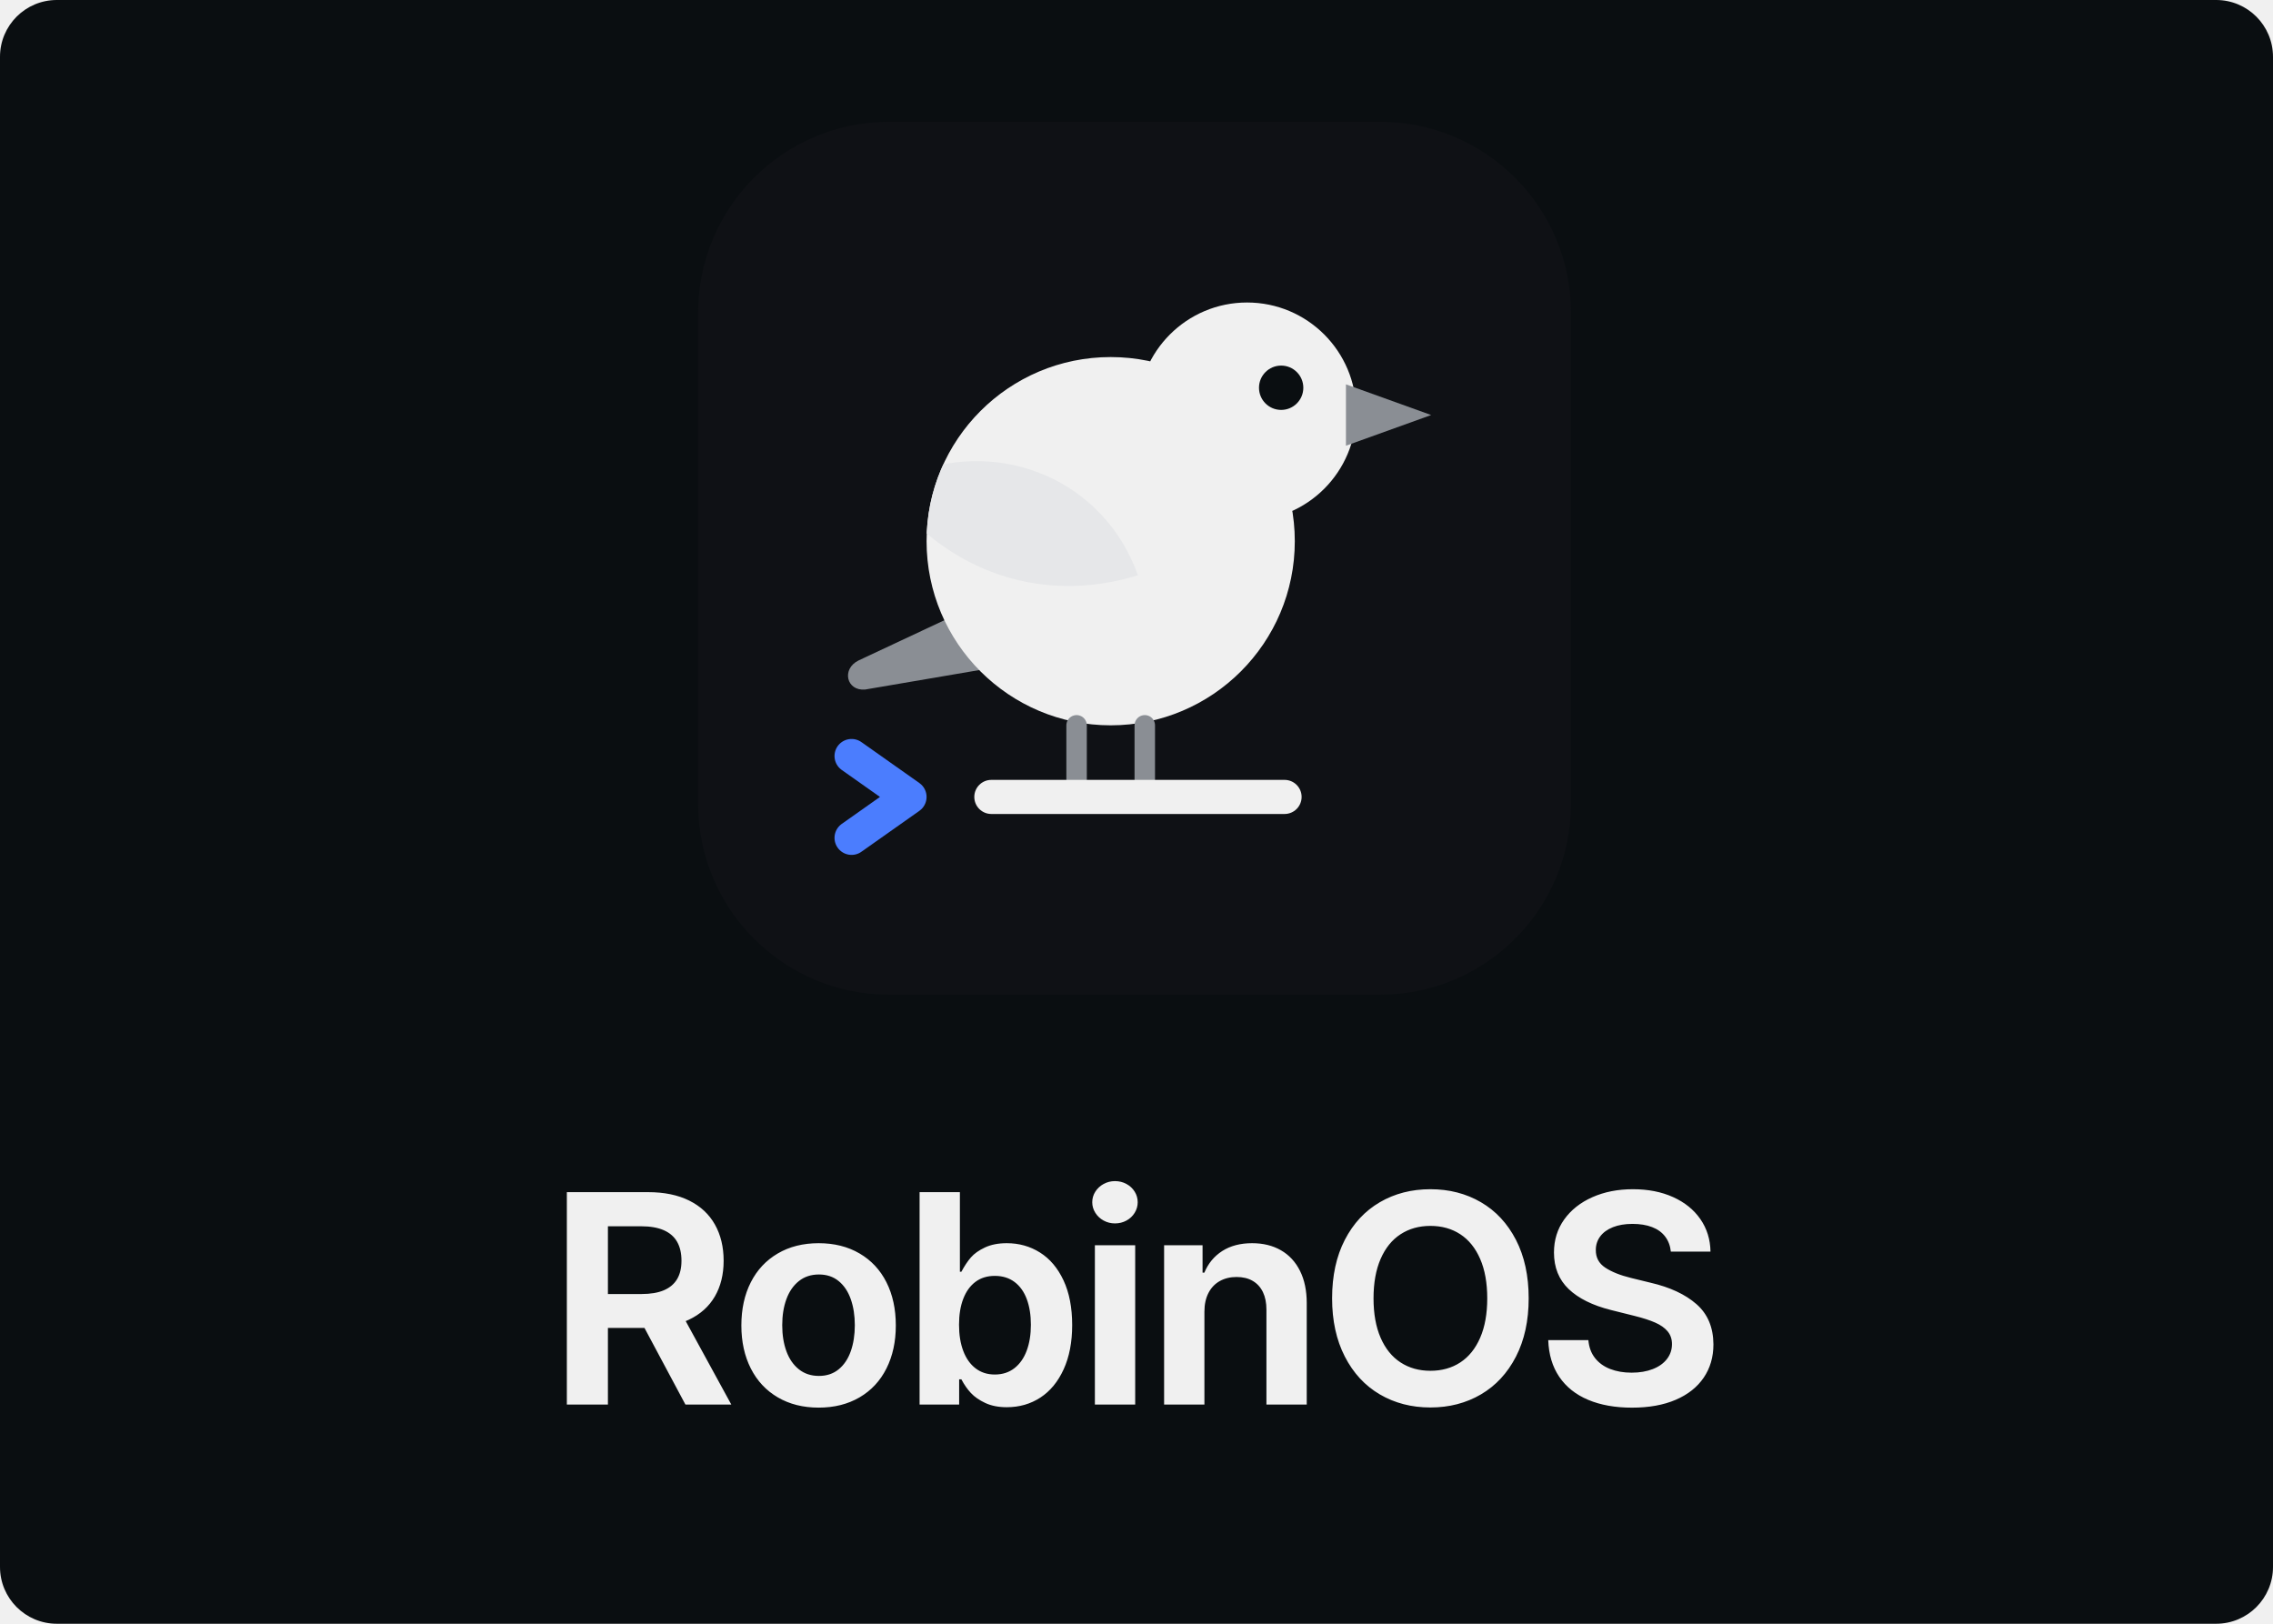
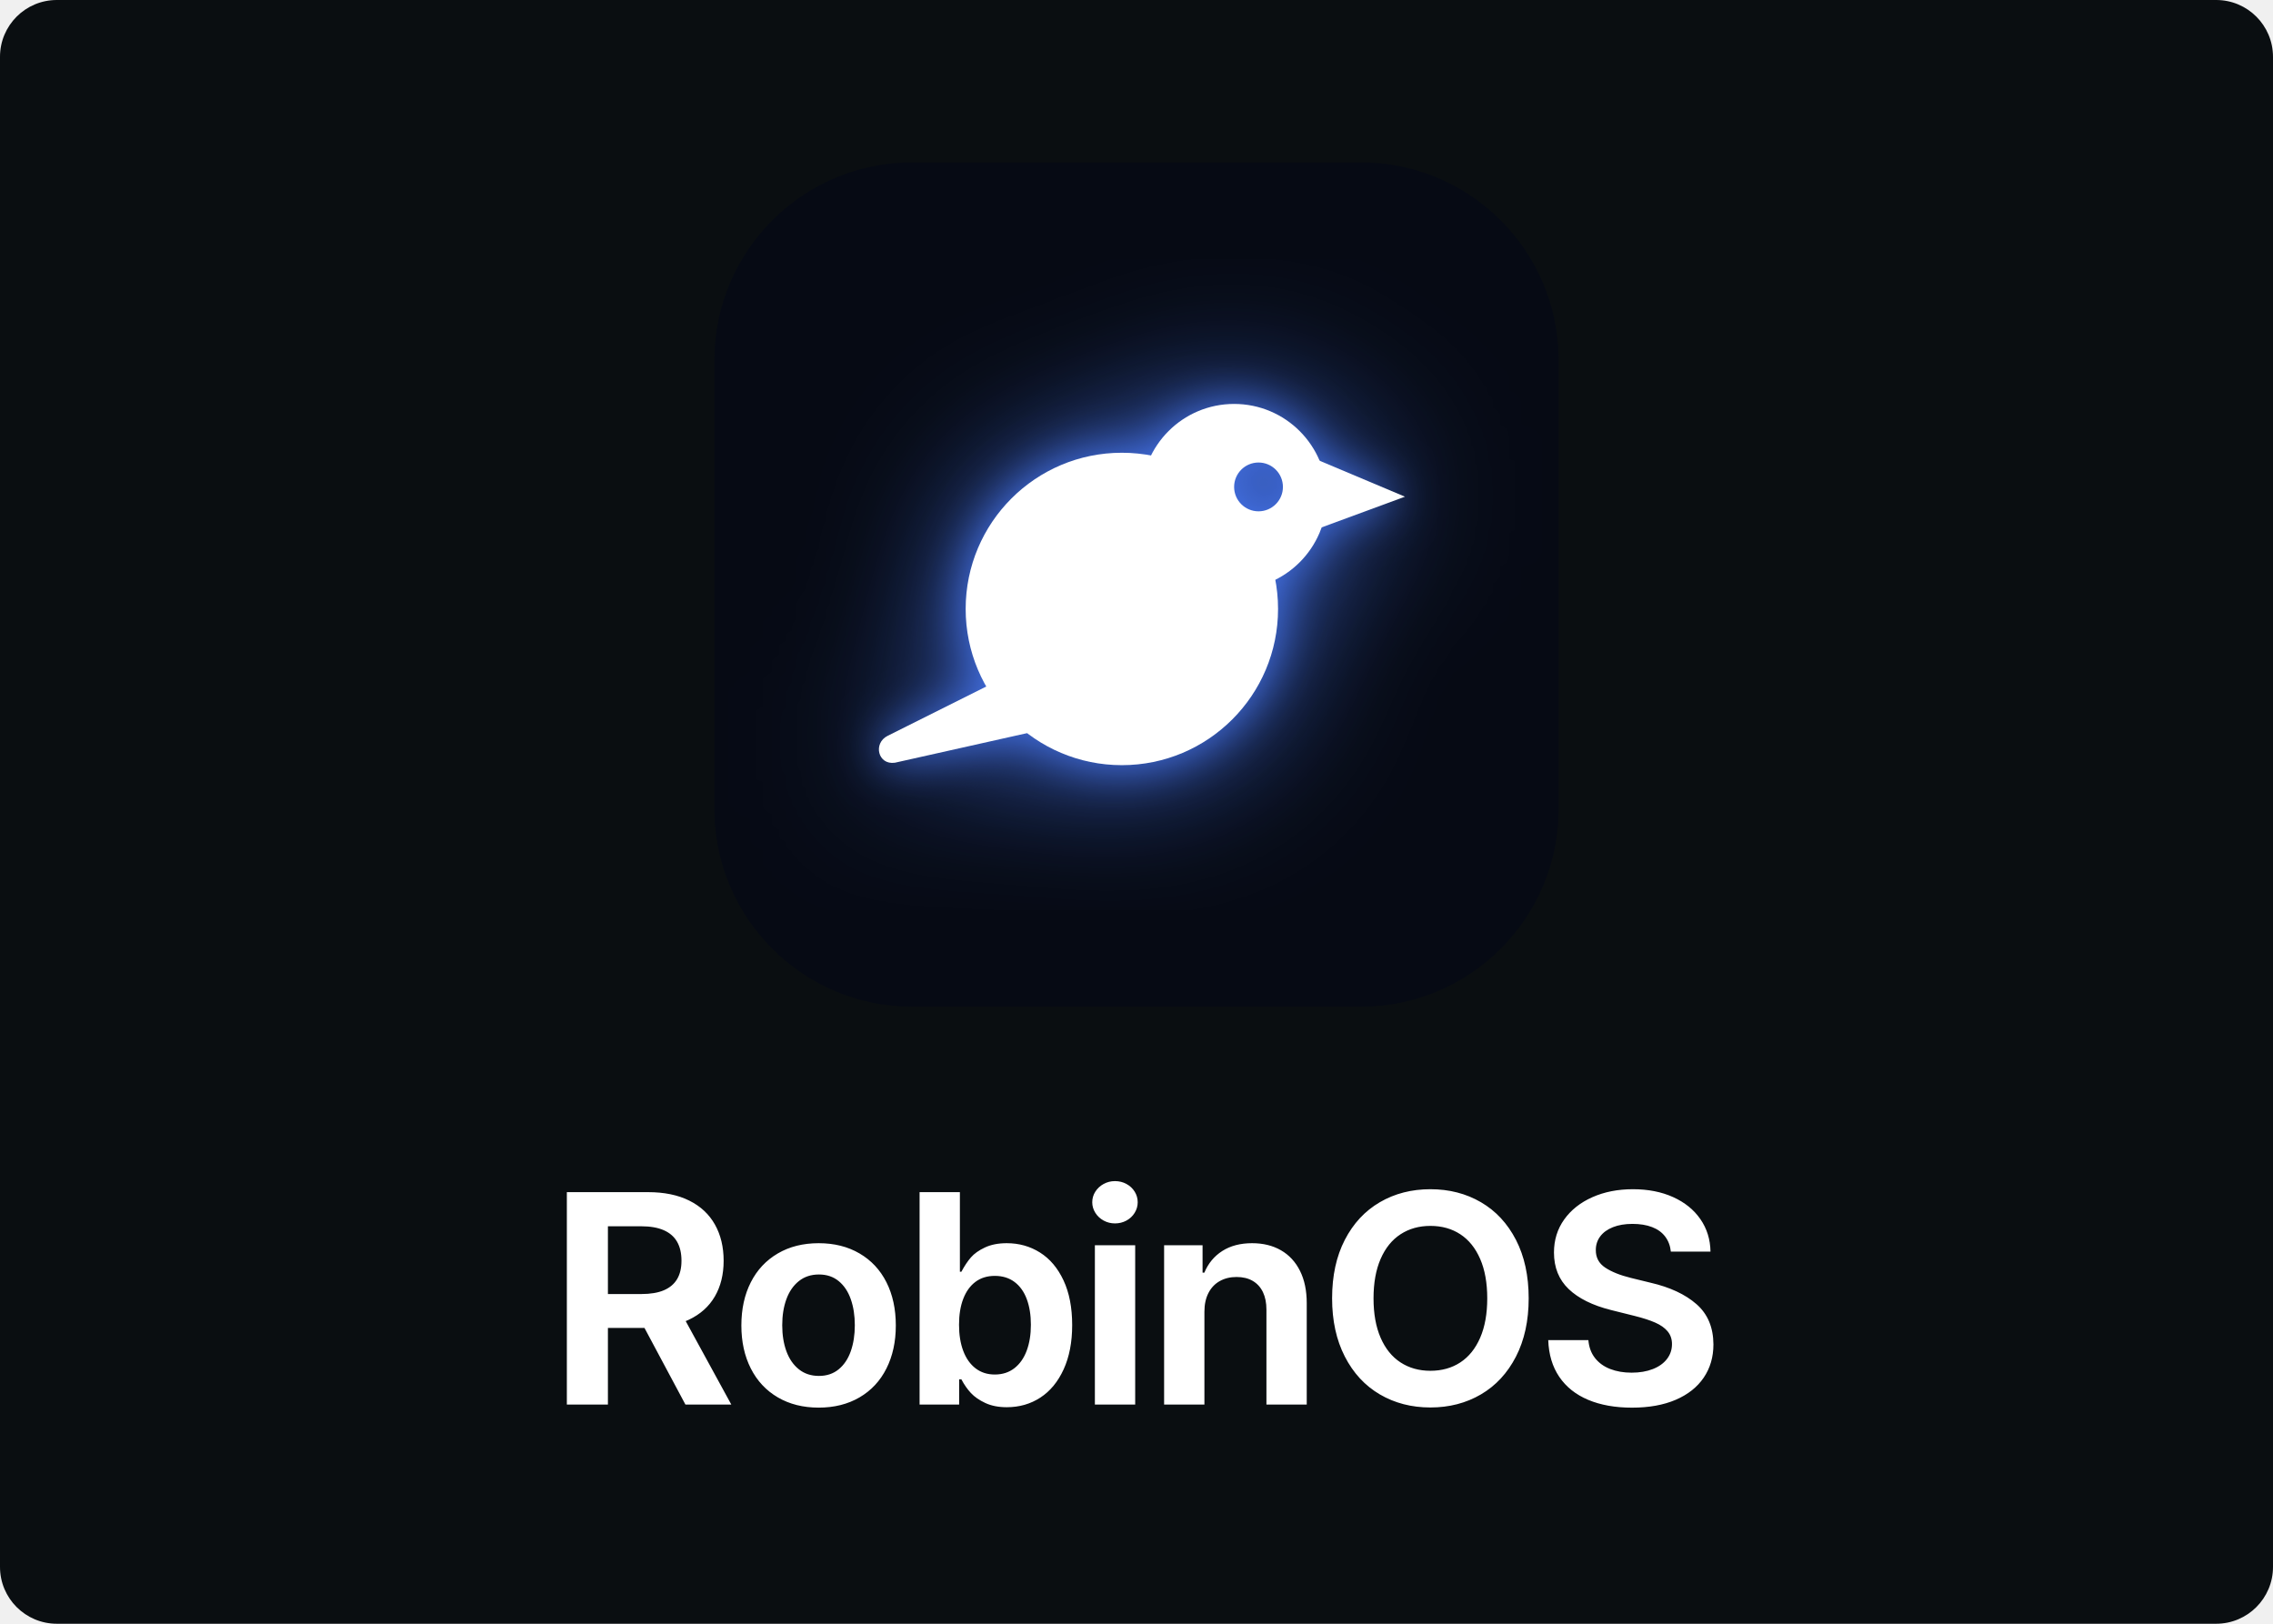
<svg xmlns="http://www.w3.org/2000/svg" viewBox="0 0 560 400" role="img" aria-labelledby="title desc">
  <rect width="560" height="400" rx="14" fill="#0A0E11" />
-   <g transform="translate(172.0 30) scale(0.84)">
-     <rect width="256" height="256" rx="56" fill="#0F1115" />
-     <g transform="translate(-3 -7)">
-       <defs>
-         <clipPath id="robinos-logo-bird">
-           <circle cx="124" cy="130" r="54" />
-           <circle cx="164" cy="92" r="32" />
-         </clipPath>
-       </defs>
-       <path d="M82 150 L50 165 C45 167.5 46.5 174 52 173.5 L96 166 Z" fill="#8A8E94" />
-       <g clip-path="url(#robinos-logo-bird)">
-         <rect width="256" height="256" fill="#F0F0F0" />
-         <path d="M66 110 C 92 100, 122 112, 132 140 C 106 148, 82 140, 66 124 Z" fill="#E6E7E9" />
+   <g transform="translate(176.0 40) scale(0.8125)">
+     <defs>
+       <clipPath id="robinos-logo-tile">
+         <rect width="256" height="256" rx="60" />
+       </clipPath>
+       <filter id="robinos-logo-glow" x="-40%" y="-40%" width="180%" height="180%" color-interpolation-filters="sRGB">
+         <feGaussianBlur in="SourceAlpha" stdDeviation="22" result="wide" />
+         <feGaussianBlur in="SourceAlpha" stdDeviation="7" result="near" />
+         <feMerge result="blur">
+           <feMergeNode in="wide" />
+           <feMergeNode in="near" />
+         </feMerge>
+         <feFlood flood-color="#4B7DFE" flood-opacity="0.9" />
+         <feComposite operator="in" in2="blur" result="glow" />
+         <feMerge>
+           <feMergeNode in="glow" />
+           <feMergeNode in="SourceGraphic" />
+         </feMerge>
+       </filter>
+     </defs>
+     <rect width="256" height="256" rx="60" fill="#060A14" />
+     <g clip-path="url(#robinos-logo-tile)">
+       <g filter="url(#robinos-logo-glow)">
+         <g transform="translate(33.28 33.28) scale(0.74)">
+           <mask id="robinos-logo-eye">
+             <rect width="256" height="256" fill="#FFFFFF" />
+             <circle cx="178" cy="88" r="10" fill="#000000" />
+           </mask>
+           <g fill="#FFFFFF" mask="url(#robinos-logo-eye)">
+             <circle cx="122" cy="138" r="64" />
+             <circle cx="168" cy="92" r="38" />
+             <path d="M200 76 L238 92 L200 106 Z" />
+             <path d="M78 164 L26 190 C20 193 22 202 29 201 L96 186 Z" />
+           </g>
+         </g>
      </g>
-       <path d="M193 84 L218 93 L193 102 Z" fill="#8A8E94" />
-       <circle cx="174" cy="85" r="6.5" fill="#0A0E11" />
-       <path d="M114 184 V203 M134 184 V203" stroke="#8A8E94" stroke-width="6" stroke-linecap="round" />
-       <path d="M48 193 L65 205 L48 217" fill="none" stroke="#4B7DFE" stroke-width="10" stroke-linecap="round" stroke-linejoin="round" />
-       <rect x="84" y="200" width="96" height="10" rx="5" fill="#F0F0F0" />
    </g>
  </g>
  <g transform="translate(135.0 346)">
-     <path d="M4.656 -52.32H24.683Q30.613 -52.32 34.794 -50.246Q38.976 -48.171 41.129 -44.351Q43.283 -40.531 43.283 -35.421Q43.283 -30.349 41.112 -26.618Q38.942 -22.888 34.692 -20.881Q30.443 -18.875 24.483 -18.875H10.549V-27.221H23.001Q26.404 -27.221 28.578 -28.158Q30.751 -29.094 31.824 -30.907Q32.897 -32.719 32.897 -35.421Q32.897 -38.196 31.824 -40.082Q30.751 -41.969 28.542 -42.942Q26.332 -43.914 22.963 -43.914H14.773V0.0H4.656ZM45.17 0.0H33.867L21.186 -23.725H32.204ZM47.651 -19.474Q47.651 -25.544 49.977 -30.116Q52.302 -34.688 56.624 -37.217Q60.945 -39.746 66.698 -39.746Q72.45 -39.746 76.77 -37.217Q81.09 -34.688 83.396 -30.116Q85.702 -25.544 85.702 -19.474Q85.702 -13.475 83.396 -8.887Q81.09 -4.298 76.77 -1.768Q72.45 0.761 66.698 0.761Q60.945 0.761 56.624 -1.768Q52.302 -4.298 49.977 -8.887Q47.651 -13.475 47.651 -19.474ZM75.602 -19.542Q75.602 -23.111 74.61 -25.943Q73.618 -28.775 71.63 -30.407Q69.642 -32.038 66.766 -32.038Q63.856 -32.038 61.815 -30.407Q59.774 -28.775 58.746 -25.96Q57.718 -23.145 57.718 -19.542Q57.718 -15.938 58.746 -13.125Q59.774 -10.312 61.815 -8.681Q63.856 -7.049 66.766 -7.049Q69.642 -7.049 71.63 -8.681Q73.618 -10.312 74.61 -13.142Q75.602 -15.972 75.602 -19.542ZM91.559 -52.32H101.489V-32.719H101.858Q102.997 -34.852 104.209 -36.247Q105.421 -37.642 107.664 -38.694Q109.906 -39.746 113.034 -39.746Q117.573 -39.746 121.23 -37.442Q124.888 -35.139 127.02 -30.584Q129.152 -26.029 129.152 -19.58Q129.152 -13.271 127.054 -8.68Q124.956 -4.089 121.318 -1.715Q117.679 0.659 113.038 0.659Q109.982 0.659 107.757 -0.378Q105.532 -1.415 104.207 -2.835Q102.882 -4.255 101.858 -6.203H101.306V0.0H91.559ZM110.087 -7.394Q112.917 -7.394 114.92 -8.953Q116.923 -10.513 117.951 -13.276Q118.979 -16.04 118.979 -19.656Q118.979 -23.234 117.97 -25.96Q116.961 -28.685 114.958 -30.189Q112.955 -31.693 110.087 -31.693Q107.296 -31.693 105.331 -30.228Q103.367 -28.762 102.321 -26.055Q101.276 -23.349 101.276 -19.656Q101.276 -15.964 102.321 -13.2Q103.367 -10.436 105.35 -8.915Q107.334 -7.394 110.087 -7.394ZM134.746 -39.24H144.677V0.0H134.746ZM134.097 -49.829Q134.097 -51.258 134.863 -52.453Q135.628 -53.648 136.913 -54.344Q138.197 -55.039 139.694 -55.039Q141.23 -55.039 142.514 -54.344Q143.799 -53.648 144.547 -52.453Q145.296 -51.258 145.296 -49.829Q145.296 -48.438 144.547 -47.224Q143.799 -46.01 142.514 -45.315Q141.23 -44.619 139.694 -44.619Q138.197 -44.619 136.913 -45.315Q135.628 -46.01 134.863 -47.224Q134.097 -48.438 134.097 -49.829ZM161.733 0.0H151.802V-39.24H161.277V-32.484H161.715Q163.13 -35.902 166.136 -37.824Q169.142 -39.746 173.478 -39.746Q177.559 -39.746 180.59 -38.001Q183.621 -36.256 185.281 -32.931Q186.941 -29.607 186.941 -25V0.0H177.011V-23.373Q177.011 -25.897 176.151 -27.69Q175.29 -29.483 173.644 -30.452Q171.997 -31.421 169.656 -31.421Q167.311 -31.421 165.514 -30.414Q163.717 -29.407 162.725 -27.48Q161.733 -25.553 161.733 -22.877ZM217.405 0.723Q210.446 0.723 204.951 -2.497Q199.456 -5.717 196.323 -11.824Q193.19 -17.93 193.19 -26.16Q193.19 -34.497 196.323 -40.567Q199.456 -46.637 204.951 -49.84Q210.446 -53.043 217.405 -53.043Q224.365 -53.043 229.86 -49.84Q235.354 -46.637 238.488 -40.567Q241.621 -34.497 241.621 -26.16Q241.621 -17.896 238.488 -11.807Q235.354 -5.717 229.86 -2.497Q224.365 0.723 217.405 0.723ZM217.405 -44.007Q213.215 -44.007 210.05 -41.944Q206.885 -39.881 205.141 -35.866Q203.397 -31.85 203.397 -26.16Q203.397 -20.47 205.141 -16.455Q206.885 -12.439 210.05 -10.376Q213.215 -8.313 217.405 -8.313Q221.634 -8.313 224.78 -10.376Q227.926 -12.439 229.67 -16.455Q231.414 -20.47 231.414 -26.16Q231.414 -31.85 229.67 -35.866Q227.926 -39.881 224.78 -41.944Q221.634 -44.007 217.405 -44.007ZM267.198 -44.501Q264.415 -44.501 262.376 -43.689Q260.337 -42.878 259.249 -41.421Q258.162 -39.964 258.162 -38.083Q258.128 -35.287 260.477 -33.73Q262.826 -32.173 266.813 -31.191L271.607 -30.019Q278.803 -28.365 282.953 -24.738Q287.104 -21.111 287.138 -14.816Q287.138 -10.143 284.744 -6.623Q282.35 -3.103 277.846 -1.167Q273.342 0.769 267.075 0.769Q260.863 0.769 256.282 -1.157Q251.7 -3.083 249.164 -6.814Q246.628 -10.545 246.441 -15.87H256.328Q256.549 -13.256 257.957 -11.46Q259.366 -9.664 261.699 -8.757Q264.032 -7.85 266.973 -7.85Q269.938 -7.85 272.199 -8.733Q274.459 -9.617 275.693 -11.222Q276.927 -12.828 276.927 -14.892Q276.927 -16.732 275.862 -18.017Q274.798 -19.302 272.816 -20.177Q270.833 -21.053 267.751 -21.822L261.899 -23.283Q255.093 -24.992 251.473 -28.452Q247.853 -31.913 247.853 -37.453Q247.853 -42.061 250.374 -45.59Q252.895 -49.119 257.319 -51.081Q261.742 -53.043 267.312 -53.043Q272.912 -53.043 277.211 -51.1Q281.509 -49.157 283.924 -45.673Q286.339 -42.188 286.415 -37.668H276.647Q276.426 -39.823 275.249 -41.376Q274.073 -42.929 272.021 -43.715Q269.968 -44.501 267.198 -44.501Z" fill="#F0F0F0" />
+     <path d="M4.656 -52.32H24.683Q30.613 -52.32 34.794 -50.246Q38.976 -48.171 41.129 -44.351Q43.283 -40.531 43.283 -35.421Q43.283 -30.349 41.112 -26.618Q38.942 -22.888 34.692 -20.881Q30.443 -18.875 24.483 -18.875H10.549V-27.221H23.001Q26.404 -27.221 28.578 -28.158Q30.751 -29.094 31.824 -30.907Q32.897 -32.719 32.897 -35.421Q32.897 -38.196 31.824 -40.082Q30.751 -41.969 28.542 -42.942Q26.332 -43.914 22.963 -43.914H14.773V0.0H4.656ZM45.17 0.0H33.867L21.186 -23.725H32.204ZM47.651 -19.474Q47.651 -25.544 49.977 -30.116Q52.302 -34.688 56.624 -37.217Q60.945 -39.746 66.698 -39.746Q72.45 -39.746 76.77 -37.217Q81.09 -34.688 83.396 -30.116Q85.702 -25.544 85.702 -19.474Q85.702 -13.475 83.396 -8.887Q81.09 -4.298 76.77 -1.768Q72.45 0.761 66.698 0.761Q60.945 0.761 56.624 -1.768Q52.302 -4.298 49.977 -8.887Q47.651 -13.475 47.651 -19.474ZM75.602 -19.542Q75.602 -23.111 74.61 -25.943Q73.618 -28.775 71.63 -30.407Q69.642 -32.038 66.766 -32.038Q63.856 -32.038 61.815 -30.407Q59.774 -28.775 58.746 -25.96Q57.718 -23.145 57.718 -19.542Q57.718 -15.938 58.746 -13.125Q59.774 -10.312 61.815 -8.681Q63.856 -7.049 66.766 -7.049Q69.642 -7.049 71.63 -8.681Q73.618 -10.312 74.61 -13.142Q75.602 -15.972 75.602 -19.542ZM91.559 -52.32H101.489V-32.719H101.858Q102.997 -34.852 104.209 -36.247Q105.421 -37.642 107.664 -38.694Q109.906 -39.746 113.034 -39.746Q117.573 -39.746 121.23 -37.442Q124.888 -35.139 127.02 -30.584Q129.152 -26.029 129.152 -19.58Q129.152 -13.271 127.054 -8.68Q124.956 -4.089 121.318 -1.715Q117.679 0.659 113.038 0.659Q109.982 0.659 107.757 -0.378Q105.532 -1.415 104.207 -2.835Q102.882 -4.255 101.858 -6.203H101.306V0.0H91.559ZM110.087 -7.394Q112.917 -7.394 114.92 -8.953Q116.923 -10.513 117.951 -13.276Q118.979 -16.04 118.979 -19.656Q118.979 -23.234 117.97 -25.96Q116.961 -28.685 114.958 -30.189Q112.955 -31.693 110.087 -31.693Q107.296 -31.693 105.331 -30.228Q103.367 -28.762 102.321 -26.055Q101.276 -23.349 101.276 -19.656Q101.276 -15.964 102.321 -13.2Q103.367 -10.436 105.35 -8.915Q107.334 -7.394 110.087 -7.394ZM134.746 -39.24H144.677V0.0H134.746ZM134.097 -49.829Q134.097 -51.258 134.863 -52.453Q135.628 -53.648 136.913 -54.344Q138.197 -55.039 139.694 -55.039Q141.23 -55.039 142.514 -54.344Q143.799 -53.648 144.547 -52.453Q145.296 -51.258 145.296 -49.829Q145.296 -48.438 144.547 -47.224Q143.799 -46.01 142.514 -45.315Q141.23 -44.619 139.694 -44.619Q138.197 -44.619 136.913 -45.315Q135.628 -46.01 134.863 -47.224Q134.097 -48.438 134.097 -49.829ZM161.733 0.0H151.802V-39.24H161.277V-32.484H161.715Q163.13 -35.902 166.136 -37.824Q169.142 -39.746 173.478 -39.746Q177.559 -39.746 180.59 -38.001Q183.621 -36.256 185.281 -32.931Q186.941 -29.607 186.941 -25V0.0H177.011V-23.373Q177.011 -25.897 176.151 -27.69Q175.29 -29.483 173.644 -30.452Q171.997 -31.421 169.656 -31.421Q167.311 -31.421 165.514 -30.414Q163.717 -29.407 162.725 -27.48Q161.733 -25.553 161.733 -22.877ZM217.405 0.723Q210.446 0.723 204.951 -2.497Q199.456 -5.717 196.323 -11.824Q193.19 -17.93 193.19 -26.16Q193.19 -34.497 196.323 -40.567Q199.456 -46.637 204.951 -49.84Q210.446 -53.043 217.405 -53.043Q224.365 -53.043 229.86 -49.84Q235.354 -46.637 238.488 -40.567Q241.621 -34.497 241.621 -26.16Q241.621 -17.896 238.488 -11.807Q235.354 -5.717 229.86 -2.497Q224.365 0.723 217.405 0.723ZM217.405 -44.007Q213.215 -44.007 210.05 -41.944Q206.885 -39.881 205.141 -35.866Q203.397 -31.85 203.397 -26.16Q203.397 -20.47 205.141 -16.455Q206.885 -12.439 210.05 -10.376Q213.215 -8.313 217.405 -8.313Q221.634 -8.313 224.78 -10.376Q227.926 -12.439 229.67 -16.455Q231.414 -20.47 231.414 -26.16Q231.414 -31.85 229.67 -35.866Q227.926 -39.881 224.78 -41.944Q221.634 -44.007 217.405 -44.007ZM267.198 -44.501Q264.415 -44.501 262.376 -43.689Q260.337 -42.878 259.249 -41.421Q258.162 -39.964 258.162 -38.083Q258.128 -35.287 260.477 -33.73Q262.826 -32.173 266.813 -31.191L271.607 -30.019Q278.803 -28.365 282.953 -24.738Q287.104 -21.111 287.138 -14.816Q287.138 -10.143 284.744 -6.623Q282.35 -3.103 277.846 -1.167Q273.342 0.769 267.075 0.769Q260.863 0.769 256.282 -1.157Q251.7 -3.083 249.164 -6.814Q246.628 -10.545 246.441 -15.87H256.328Q256.549 -13.256 257.957 -11.46Q259.366 -9.664 261.699 -8.757Q264.032 -7.85 266.973 -7.85Q269.938 -7.85 272.199 -8.733Q274.459 -9.617 275.693 -11.222Q276.927 -12.828 276.927 -14.892Q276.927 -16.732 275.862 -18.017Q274.798 -19.302 272.816 -20.177Q270.833 -21.053 267.751 -21.822L261.899 -23.283Q255.093 -24.992 251.473 -28.452Q247.853 -31.913 247.853 -37.453Q247.853 -42.061 250.374 -45.59Q252.895 -49.119 257.319 -51.081Q261.742 -53.043 267.312 -53.043Q272.912 -53.043 277.211 -51.1Q281.509 -49.157 283.924 -45.673Q286.339 -42.188 286.415 -37.668H276.647Q276.426 -39.823 275.249 -41.376Q274.073 -42.929 272.021 -43.715Q269.968 -44.501 267.198 -44.501Z" fill="#FFFFFF" />
  </g>
</svg>
